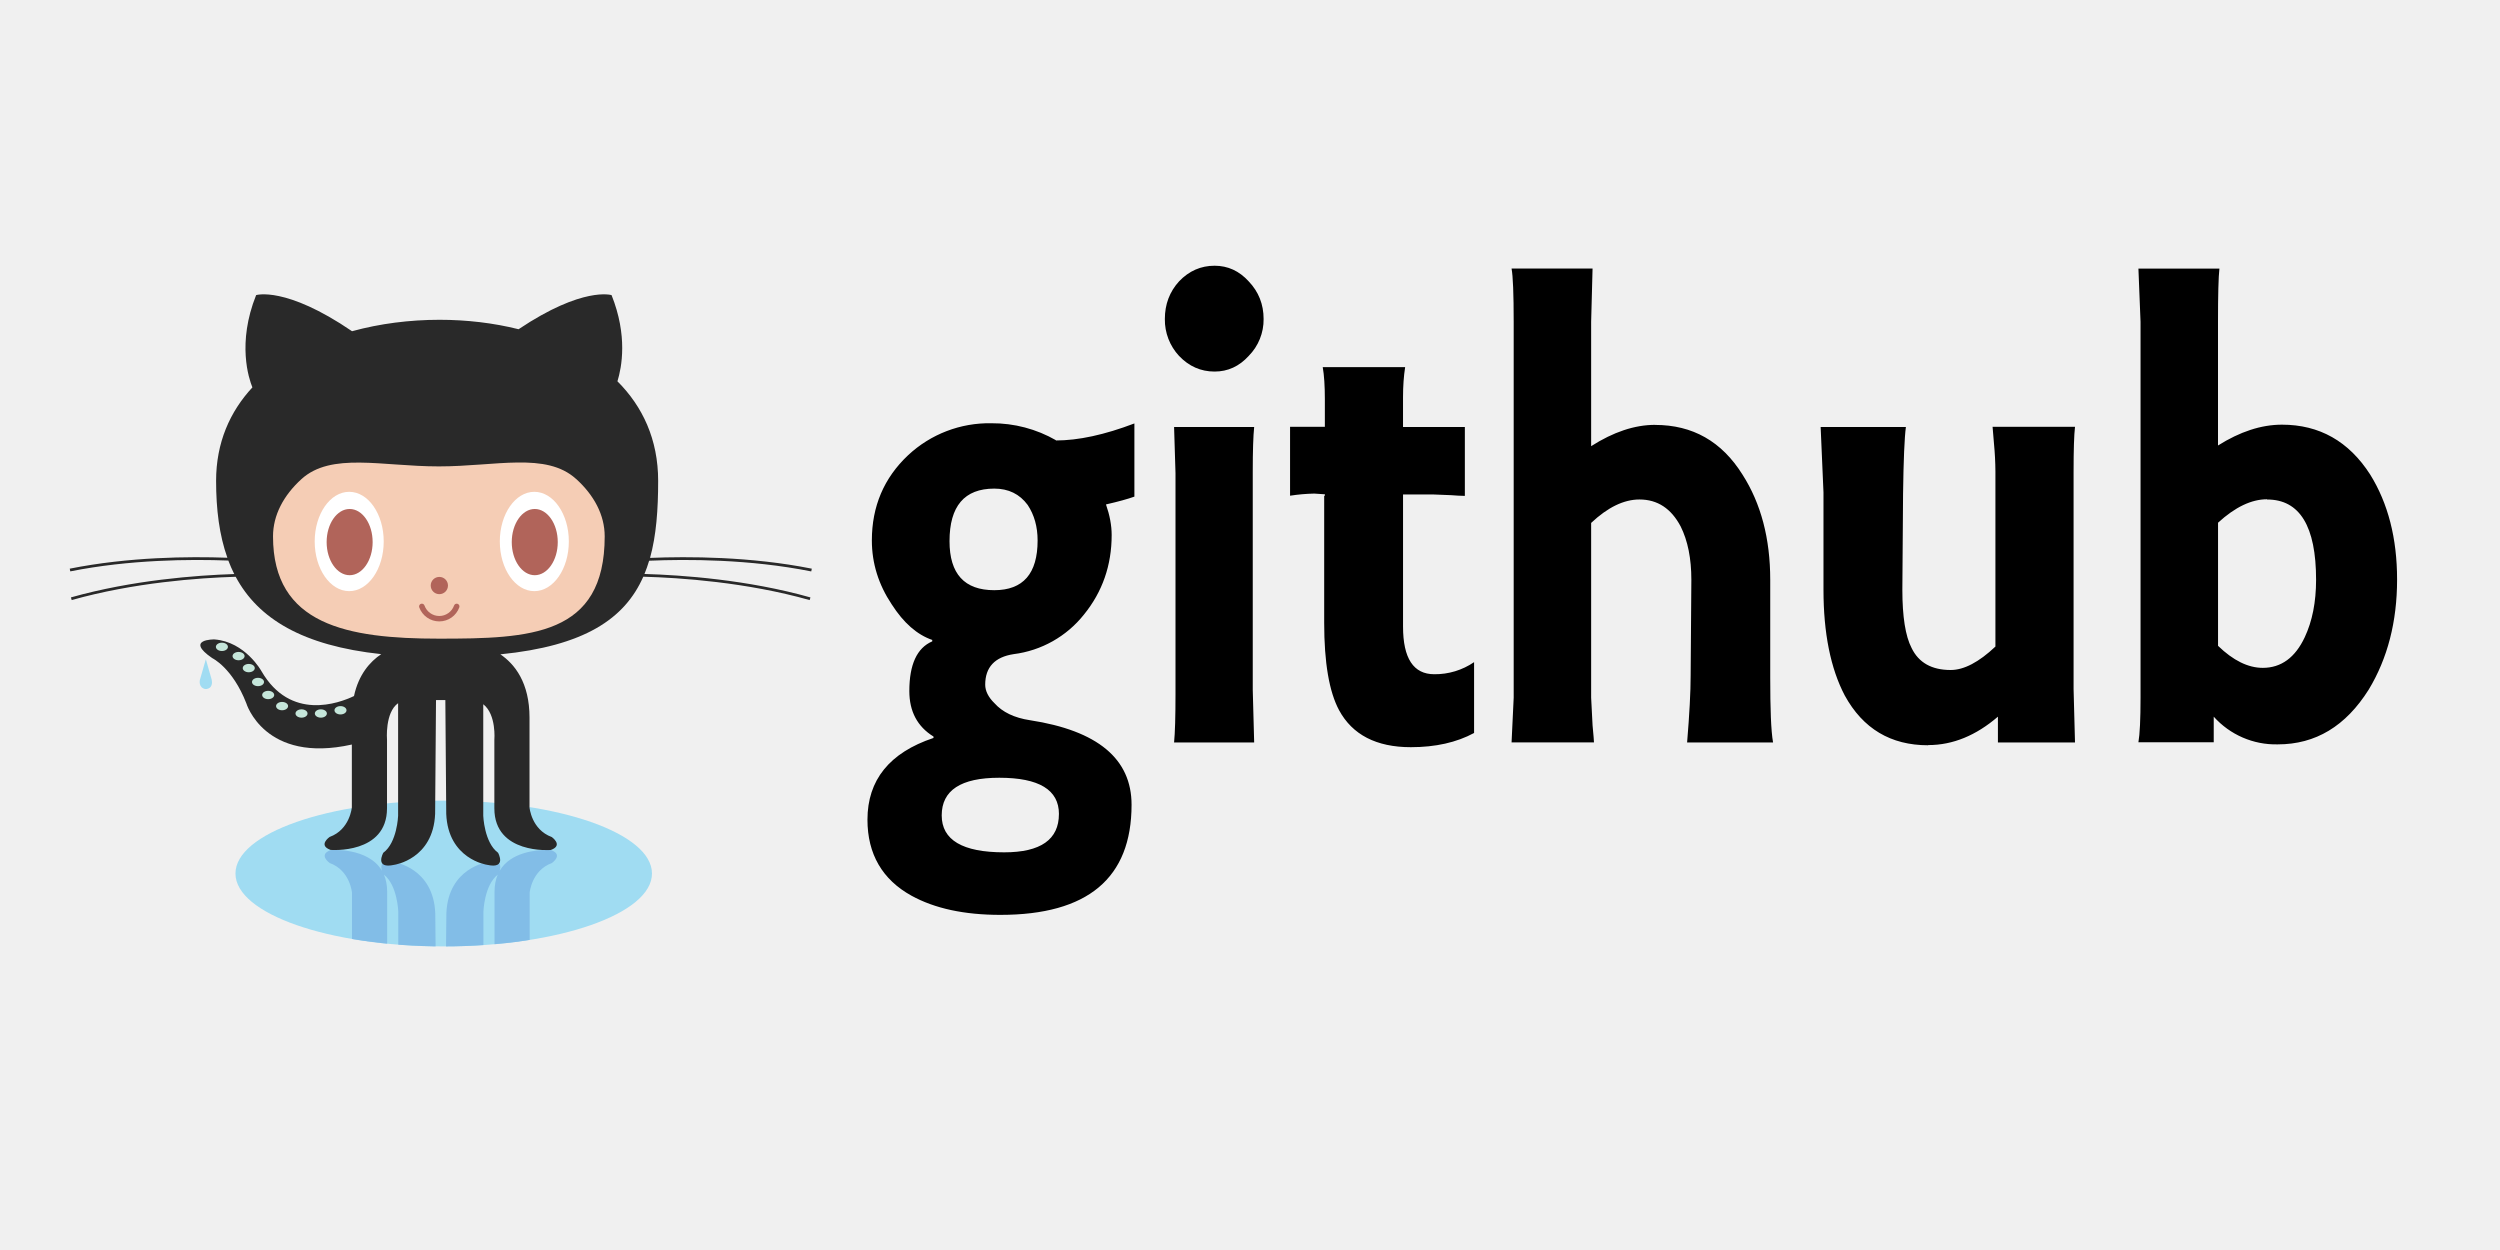
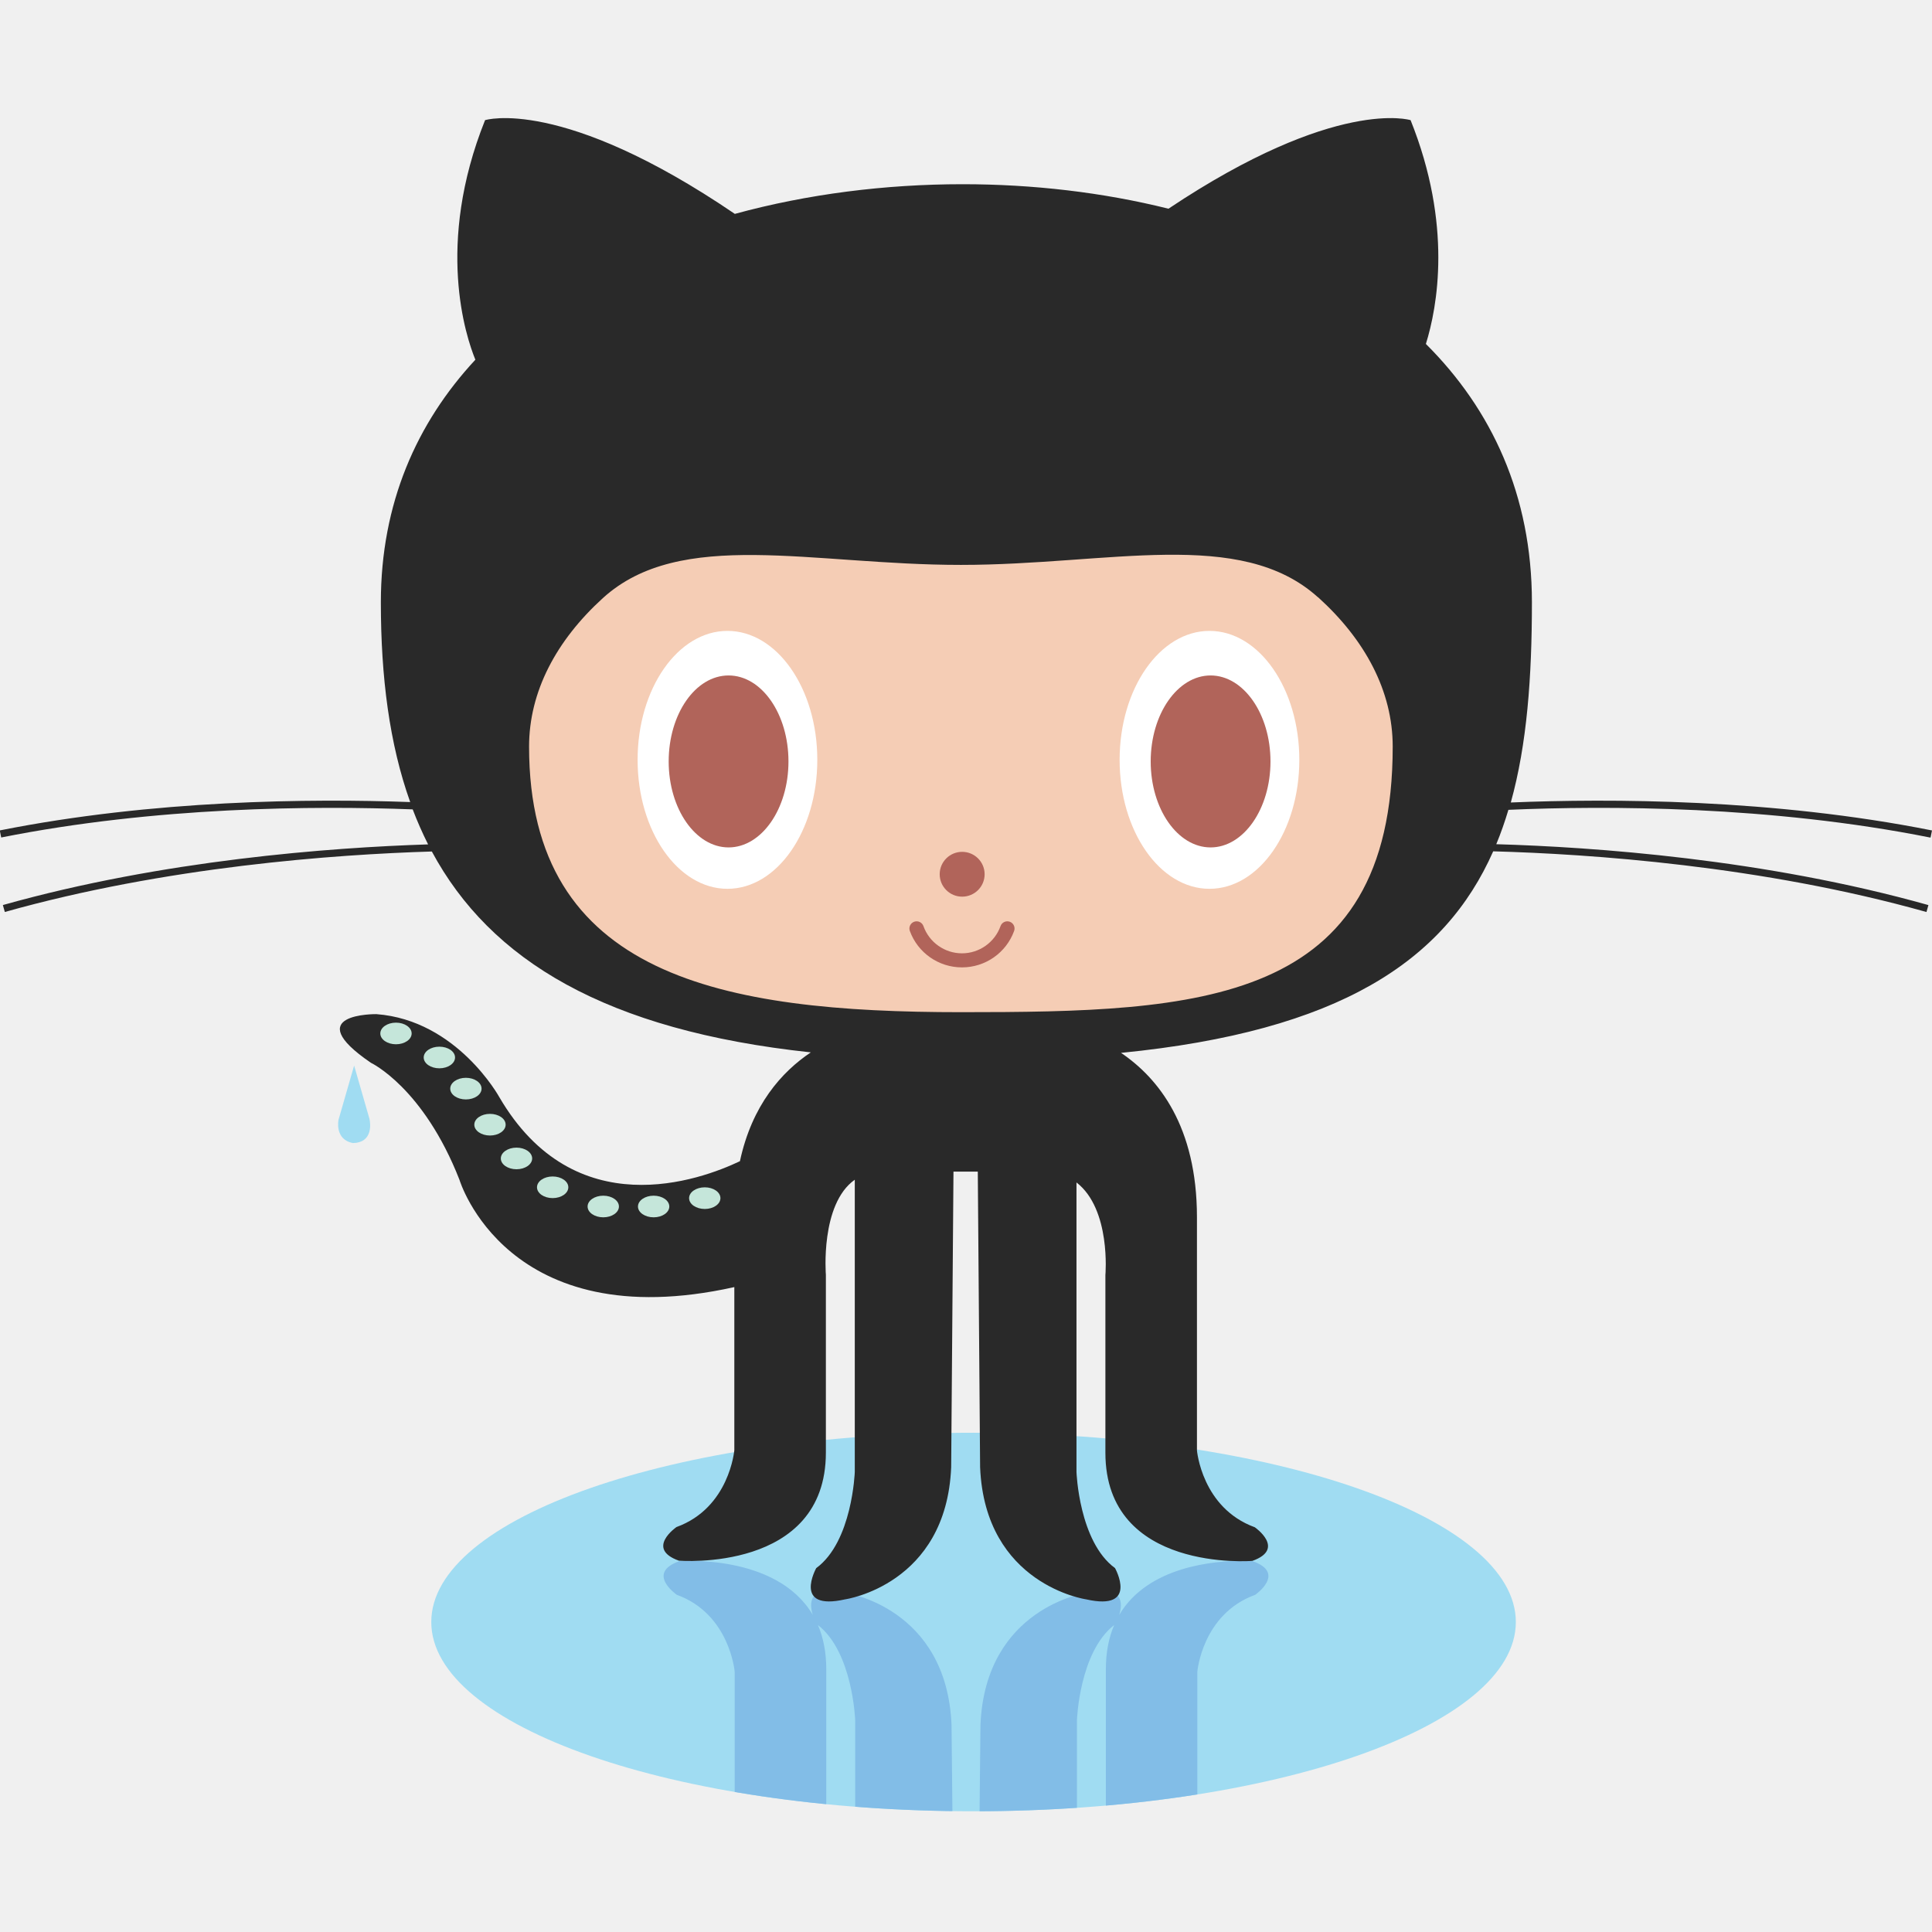
- <svg xmlns="http://www.w3.org/2000/svg" xmlns:xlink="http://www.w3.org/1999/xlink" width="120" height="60">
+ <svg xmlns="http://www.w3.org/2000/svg" xmlns:xlink="http://www.w3.org/1999/xlink" width="64" height="64" viewBox="0 0 32 32">
  <defs>
    <clipPath id="A">
      <path d="M0 216h216V0H0v216z" />
    </clipPath>
    <clipPath id="B">
      <path d="M121.724 55.66c.343 1.114.4 2.832-3.038 2.054 0 0-9.395-1.342-9.843-12.303l-.214-21h-2.258l-.213 21c-.448 10.96-9.842 12.303-9.842 12.303-3.428.778-3.383-.938-3.04-2.052-3.37 5.738-12.394 4.996-12.394 4.996-3.133-1.117-.224-3.13-.224-3.13 4.92-1.788 5.37-7.158 5.37-7.158V35.2l.52-11.728c1.117-5.224 3.874-8.312 6.578-10.13l28.803.033c3.484 2.365 7.047 6.846 7.047 15.307V50.37s.447 5.37 5.37 7.158c0 0 2.906 2.014-.225 3.13 0 0-.382.03-1.017.032-2.455 0-8.7-.47-11.378-5.03M94.53 34.04v16.552c0 1.617-.285 2.977-.773 4.12 3.24-2.526 3.457-8.855 3.457-8.855v-20.66c-3.225 2.282-2.684 8.846-2.684 8.846M117.8 45.86s.217 6.33 3.456 8.855c-.487-1.143-.772-2.503-.772-4.12V34.042s.54-6.1-2.684-8.612v20.43z" />
    </clipPath>
    <clipPath id="C">
      <path d="M0 216h216V0H0v216z" />
    </clipPath>
    <path id="D" d="M158.542 54.996c0-9.73-22.538-17.617-50.34-17.617s-50.34 7.887-50.34 17.617 22.537 17.62 50.34 17.62 50.34-7.9 50.34-17.62" />
    <path id="E" d="M75.282 93.676c0-.555-.65-1.006-1.454-1.006s-1.455.45-1.455 1.006.65 1.008 1.455 1.008 1.454-.45 1.454-1.008" />
  </defs>
-   <g transform="matrix(.198578 0 0 -.198578 -.187848 52.8501)">
+   <g transform="matrix(.178423 0 0 -.177923 -3.18057 36.6508)">
    <g clip-path="url(#C)">
      <use xlink:href="#D" fill="#a0dcf2" />
    </g>
    <g clip-path="url(#B)">
      <use xlink:href="#D" fill="#82bde7" />
    </g>
    <g clip-path="url(#A)">
      <path d="M50.7 106.8l-1.453-5.063s-.378-1.83 1.346-2.154c1.8.035 1.653 1.72 1.527 2.266l-1.42 4.95z" fill="#a0dcf2" />
      <path d="M197.042 128.027l.133.658c-14.768 2.953-29.922 2.983-39.1 2.602 1.506 5.426 1.96 11.67 1.96 18.633 0 9.986-3.752 17.975-9.843 24.054 1.065 3.435 2.487 11.066-1.42 20.833 0 0-6.9 2.188-22.476-8.243-6.106 1.526-12.604 2.28-19.112 2.28-7.16 0-14.395-.912-21.143-2.763-16.086 10.975-23.186 8.727-23.186 8.727-4.636-11.6-1.77-20.17-.9-22.302-5.448-5.88-8.774-13.384-8.774-22.585 0-6.947.792-13.178 2.724-18.594-9.247.336-23.85.207-38.1-2.64l.132-.658c14.325 2.865 29.018 2.965 38.2 2.617.425-1.12.9-2.2 1.43-3.26-9.088-.293-24.604-1.45-39.475-5.646l.182-.645c14.988 4.227 30.64 5.356 39.64 5.63 5.43-10.12 16.135-16.658 35.18-18.7-2.704-1.816-5.46-4.904-6.58-10.13-3.683-1.76-15.343-6.062-22.34 5.97 0 0-3.916 7.16-11.412 7.72 0 0-7.27.1-.503-4.53 0 0 4.867-2.293 8.223-10.9 0 0 4.38-14.695 25.512-9.98v-15.18s-.447-5.37-5.37-7.158c0 0-2.908-2.014.224-3.13 0 0 13.645-1.12 13.645 10.065v16.552s-.54 6.565 2.683 8.846V68.963s-.222-6.487-3.578-8.948c0 0-2.237-4.025 2.684-2.908 0 0 9.394 1.342 9.842 12.303l.214 27.513h2.257l.215-27.513c.447-10.96 9.842-12.303 9.842-12.303 4.92-1.117 2.683 2.908 2.683 2.908-3.355 2.46-3.578 8.948-3.578 8.948v26.953c3.223-2.5 2.684-8.612 2.684-8.612V70.752c0-11.184 13.644-10.065 13.644-10.065 3.13 1.117.225 3.13.225 3.13-4.922 1.8-5.37 7.158-5.37 7.158v21.697c0 8.46-3.563 12.942-7.047 15.307 20.3 2.014 30.056 8.572 34.548 18.762 8.896-.244 24.906-1.328 40.22-5.65l.182.645c-15.227 4.295-31.13 5.406-40.117 5.668.426 1.03.797 2.1 1.127 3.2 9.105.4 24.328.385 39.154-2.58" fill="#292929" />
      <path d="M140.178 150.4c4.375-3.963 6.934-8.75 6.934-13.905 0-24.075-17.948-24.728-40.085-24.728S66.94 115.09 66.94 136.485c0 5.122 2.524 9.878 6.845 13.825 7.206 6.578 19.404 3.095 33.24 3.095 13.782 0 25.934 3.518 33.15-3.015" fill="#f5cdb5" />
      <path d="M93.697 135.258c0-6.63-3.734-12.006-8.34-12.006s-8.342 5.375-8.342 12.006 3.736 12.004 8.342 12.004 8.34-5.373 8.34-12.004" fill="#fff" />
      <path d="M91.02 135.107c0-4.42-2.5-8.002-5.56-8.002s-5.56 3.582-5.56 8.002 2.488 8.006 5.56 8.006 5.56-3.584 5.56-8.006" fill="#b1645a" />
      <path d="M138.443 135.258c0-6.63-3.734-12.006-8.342-12.006s-8.34 5.375-8.34 12.006 3.735 12.004 8.34 12.004 8.342-5.373 8.342-12.004" fill="#fff" />
      <path d="M135.766 135.107c0-4.42-2.5-8.002-5.56-8.002s-5.56 3.582-5.56 8.002 2.5 8.006 5.56 8.006 5.56-3.584 5.56-8.006m-26.536-10.5c0-1.152-.934-2.086-2.086-2.086s-2.086.934-2.086 2.086.933 2.086 2.086 2.086 2.086-.934 2.086-2.086m-6.945-5.275a.67.67 0 1 0 1.265.447c.536-1.515 1.973-2.533 3.577-2.533s3.04 1.018 3.578 2.533a.67.67 0 1 0 1.264-.447 5.15 5.15 0 0 0-9.684 0" fill="#b1645a" />
      <g fill="#c5e6da">
        <path d="M56.04 109.785c0-.557-.652-1.006-1.455-1.006s-1.454.45-1.454 1.006.65 1.008 1.454 1.008 1.455-.45 1.455-1.008m4.028-2.235c0-.557-.652-1.008-1.455-1.008s-1.454.45-1.454 1.008.65 1.006 1.454 1.006 1.455-.45 1.455-1.006m2.462-2.9c0-.555-.65-1.006-1.455-1.006s-1.453.45-1.453 1.006.65 1.008 1.453 1.008 1.455-.45 1.455-1.008m2.235-3.357c0-.557-.65-1.008-1.453-1.008s-1.455.45-1.455 1.008.65 1.008 1.455 1.008 1.453-.45 1.453-1.008m2.462-3.143c0-.555-.65-1.006-1.454-1.006s-1.455.45-1.455 1.006.652 1.008 1.455 1.008 1.454-.45 1.454-1.008m3.357-2.683c0-.557-.65-1.008-1.455-1.008s-1.453.45-1.453 1.008.65 1.006 1.453 1.006 1.455-.45 1.455-1.006" />
        <use xlink:href="#E" />
        <use xlink:href="#E" x="4.676" />
        <path d="M84.704 94.455c0-.557-.65-1.008-1.454-1.008s-1.455.45-1.455 1.008.65 1.008 1.455 1.008 1.454-.45 1.454-1.008" />
      </g>
    </g>
  </g>
-   <path d="M50.666 21.143c1.1 0 2.353-.273 3.785-.818v3.513c-.318.114-.773.24-1.364.375.182.523.273 1.012.273 1.466 0 1.455-.443 2.728-1.33 3.82a5.13 5.13 0 0 1-3.376 1.9c-.9.136-1.364.625-1.364 1.466 0 .296.148.6.443.887.386.432.955.705 1.705.818 3.25.5 4.877 1.853 4.877 4.058 0 3.524-2.103 5.286-6.3 5.286-1.728 0-3.15-.307-4.263-.92-1.4-.773-2.114-2-2.114-3.65 0-1.9 1.057-3.217 3.17-3.922v-.068c-.773-.477-1.16-1.205-1.16-2.182 0-1.273.364-2.07 1.1-2.387v-.068c-.728-.25-1.375-.818-1.944-1.705-.637-.955-.955-1.978-.955-3.07 0-1.637.58-3 1.74-4.092a5.7 5.7 0 0 1 4-1.534 6.15 6.15 0 0 1 3.103.818m-5.115 4.842c0 1.57.716 2.353 2.148 2.353 1.387 0 2.08-.796 2.08-2.387 0-.66-.16-1.228-.477-1.705-.386-.523-.92-.784-1.603-.784-1.432 0-2.148.84-2.148 2.524m5.252 13.095c0-1.16-.955-1.74-2.865-1.74-1.842 0-2.762.602-2.762 1.807 0 1.182 1 1.773 3 1.773 1.75 0 2.626-.614 2.626-1.84M58.3 17.835c-.66 0-1.228-.25-1.705-.75a2.55 2.55 0 0 1-.682-1.773c0-.705.227-1.307.682-1.807.477-.5 1.046-.75 1.705-.75.637 0 1.182.25 1.637.75.477.5.716 1.103.716 1.807a2.48 2.48 0 0 1-.716 1.773c-.455.5-1 .75-1.637.75m-1.944 17.8c.045-.455.068-1.228.068-2.32V22.712l-.068-2.217H60.2c-.045.432-.068 1.148-.068 2.148v10.47l.068 2.524h-3.854m11-15.142h2.967v3.308a9.98 9.98 0 0 1-.648-.034l-.853-.034h-1.466v6.343c0 1.523.5 2.285 1.5 2.285a3.32 3.32 0 0 0 1.91-.58v3.4c-.84.455-1.853.682-3.035.682-1.66 0-2.808-.6-3.444-1.773-.477-.887-.716-2.285-.716-4.194v-6.104h.034v-.068l-.512-.034a8.61 8.61 0 0 0-1.16.102v-3.308h1.67v-1.33c0-.637-.034-1.148-.102-1.535h3.956c-.068.432-.102.92-.102 1.466v1.398m12.1-.092c-.978 0-2 .34-3.07 1.023v-5.968l.068-2.558h-3.888c.068.364.102 1.216.102 2.558v18.04l-.102 2.148h3.956c0-.068-.023-.34-.068-.82l-.068-1.33V25.1c.796-.75 1.57-1.125 2.32-1.125.864 0 1.523.432 1.978 1.296.34.682.512 1.535.512 2.558l-.034 4.604c0 .773-.057 1.84-.17 3.206h4.126c-.1-.568-.136-1.614-.136-3.137V27.83c0-1.978-.443-3.66-1.33-5.047-1-1.6-2.4-2.387-4.195-2.387M92.55 35.773c-1.796 0-3.126-.796-4-2.387-.682-1.296-1.023-3-1.023-5.08v-4.672l-.136-3.137h4.092c-.068.5-.114 1.57-.136 3.206l-.034 4.604c0 1.296.148 2.228.443 2.796.34.705.966 1.057 1.876 1.057.637 0 1.353-.375 2.148-1.125v-8.4a14.89 14.89 0 0 0-.068-1.33l-.068-.818H99.6c-.045.387-.068 1.103-.068 2.148V33.08l.068 2.558h-3.7V34.4c-1.046.9-2.16 1.364-3.342 1.364m16.77-.034a4 4 0 0 1-3.069-1.33v1.228h-3.615c.068-.387.102-1.103.102-2.148V15.45l-.102-2.558h3.888c-.046.4-.068 1.262-.068 2.558v5.934c1.046-.66 2.07-1 3.07-1 1.796 0 3.206.796 4.23 2.387.864 1.387 1.296 3.07 1.296 5.047 0 2.023-.455 3.785-1.364 5.286-1.1 1.75-2.546 2.626-4.365 2.626m-.512-11.765c-.75 0-1.535.375-2.353 1.125V31c.728.705 1.444 1.057 2.148 1.057.887 0 1.557-.5 2.012-1.466.364-.773.546-1.694.546-2.762 0-2.57-.784-3.853-2.353-3.853" />
</svg>
